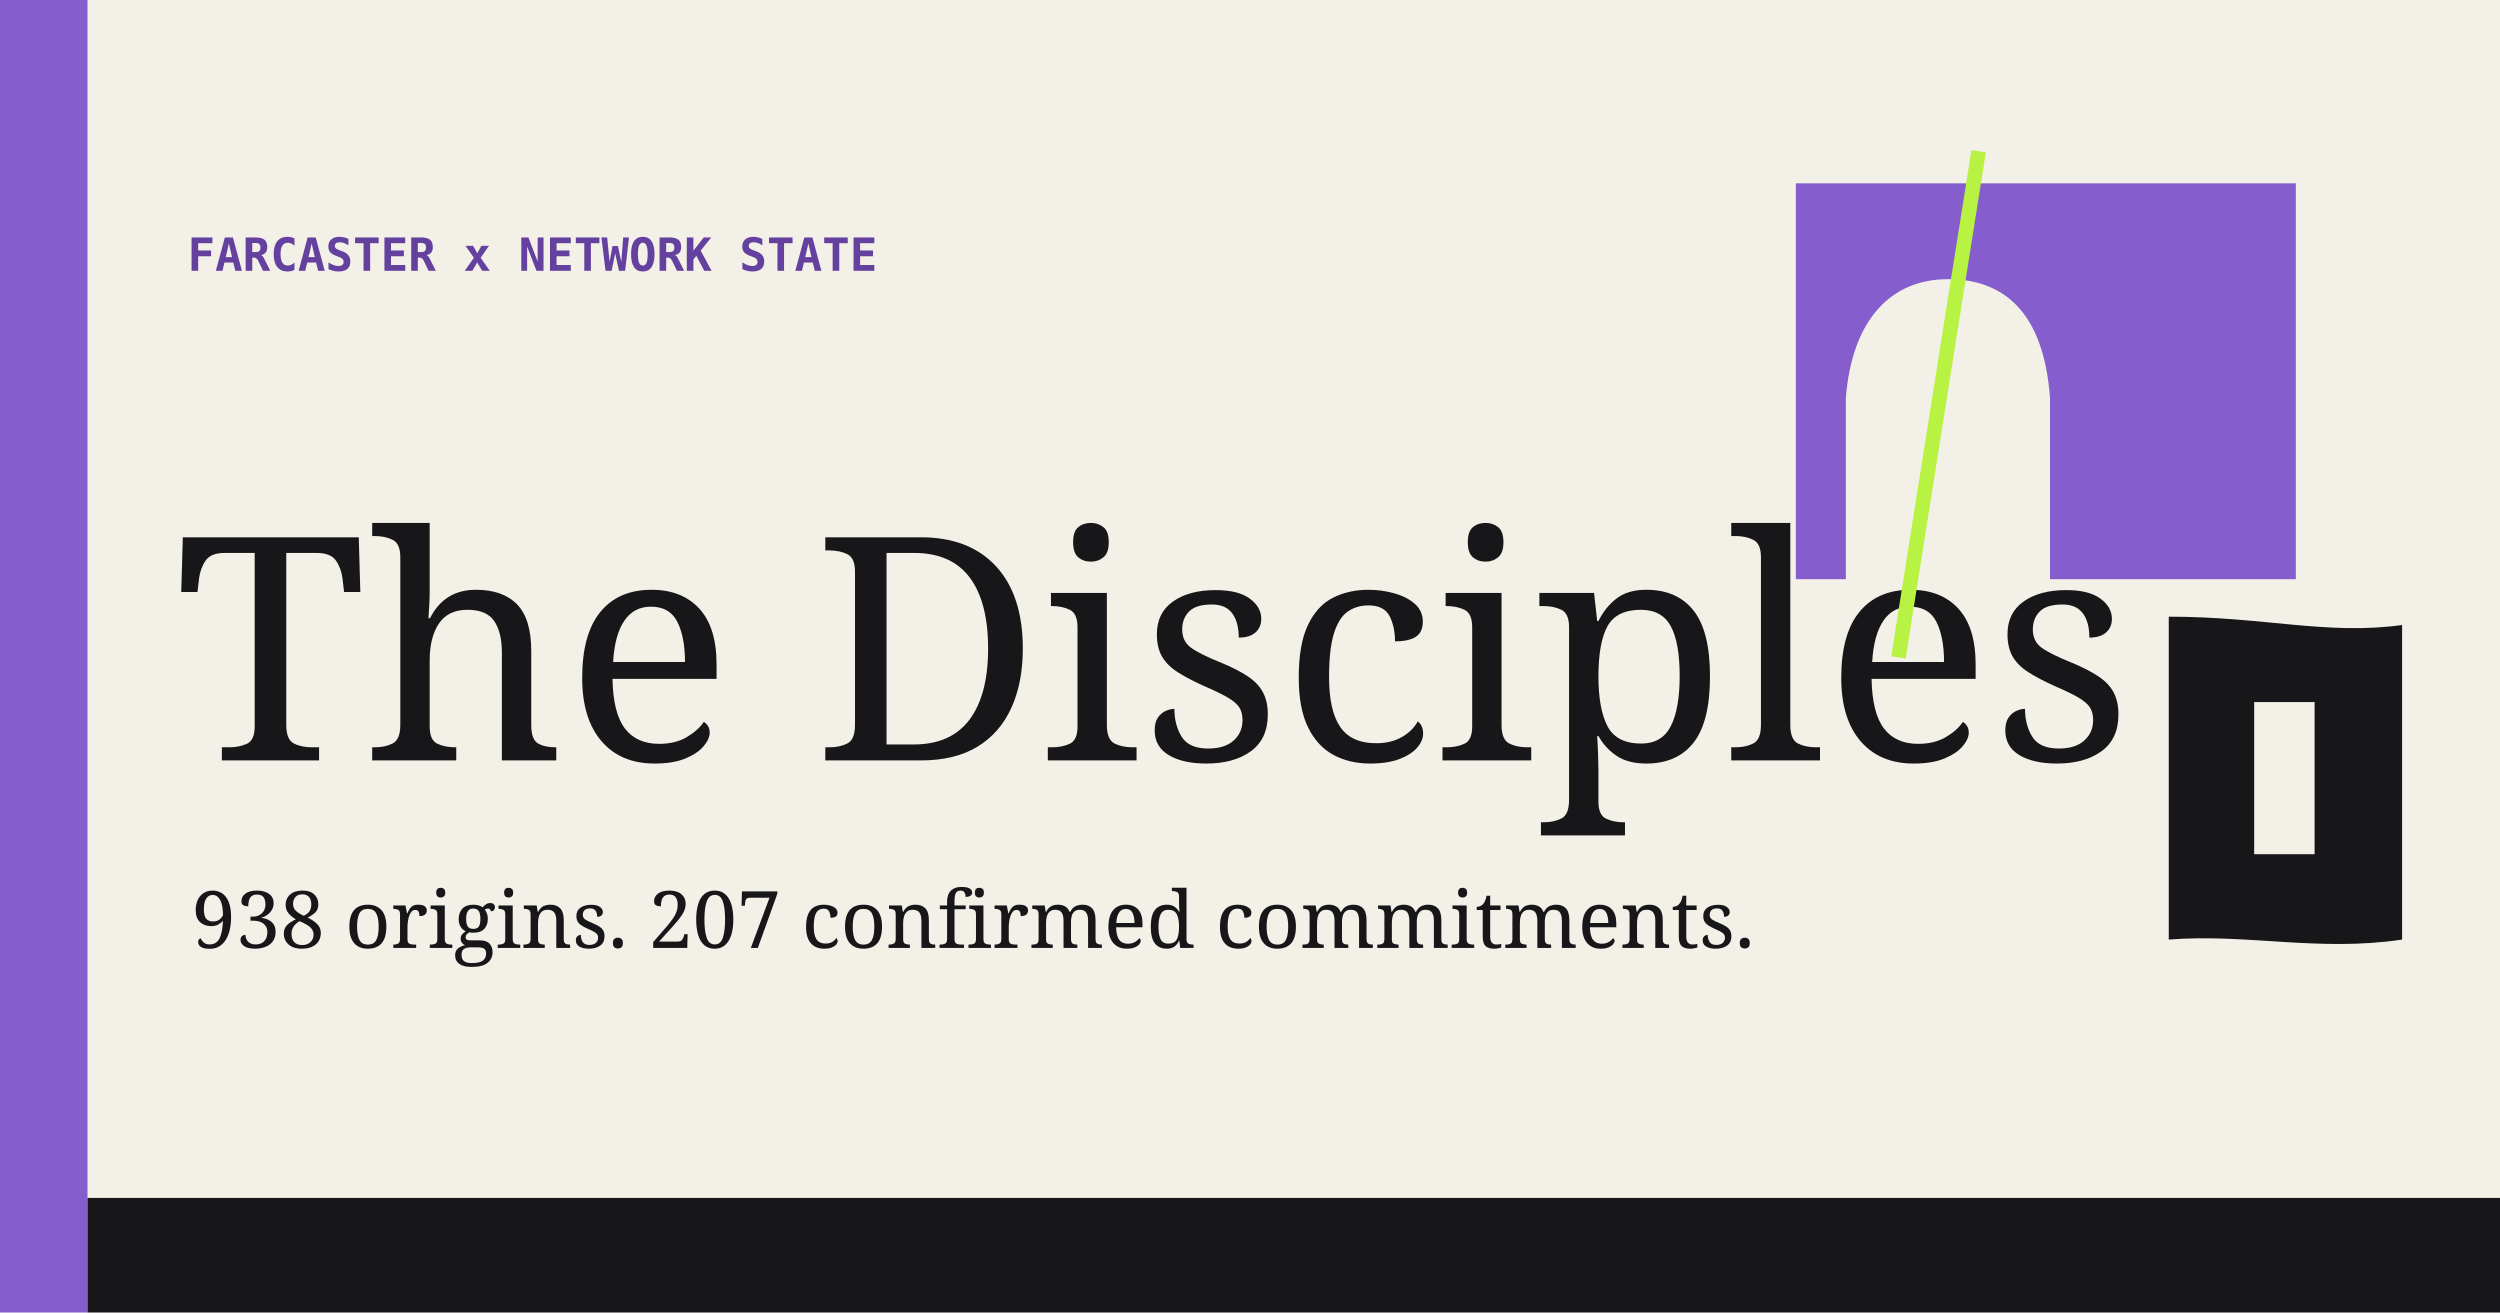
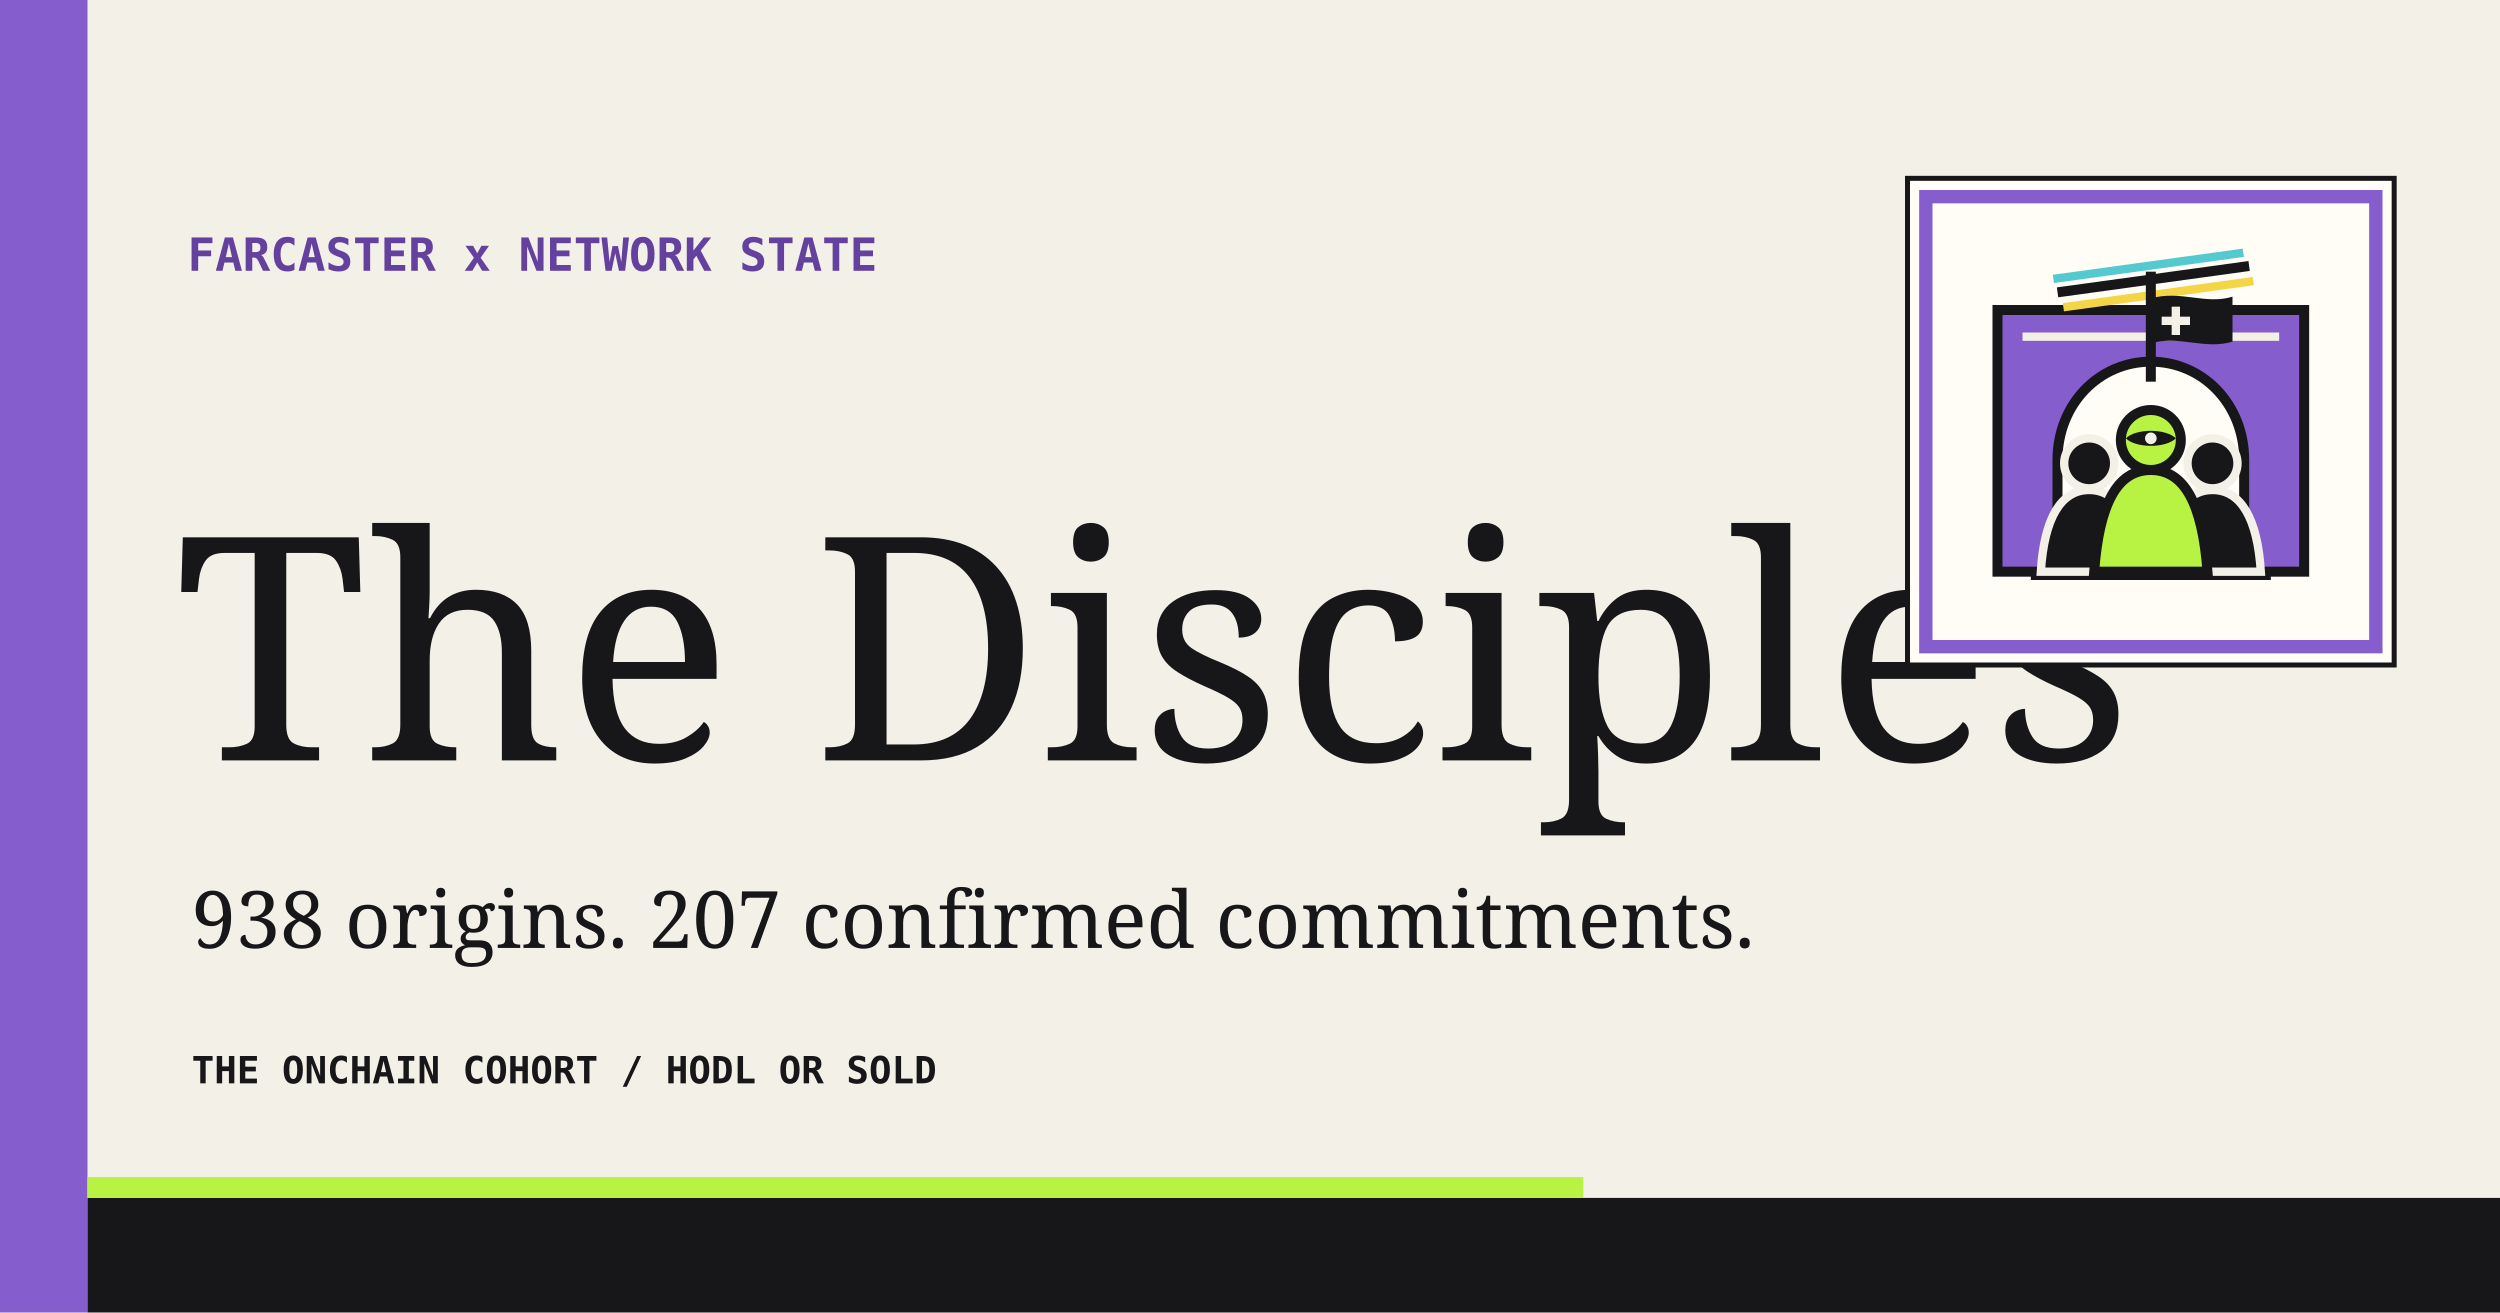
<svg xmlns="http://www.w3.org/2000/svg" width="1200" height="630" viewBox="0 0 1200 630">
  <rect width="1200" height="630" fill="#F3F0E8" />
  <path d="M0 0h42v630H0z" fill="#855DCD" />
  <path d="M42 575h1158v55H42z" fill="#171619" />
+   <path d="M42 565h718v10H42z" fill="#B8F243" />
  <text x="90" y="130" font-family="monospace" font-size="22" font-weight="700" fill="#65419F">FARCASTER x NETWORK STATE</text>
  <text x="84" y="365" font-family="Georgia,serif" font-size="150" fill="#171619">The Disciples</text>
  <text x="92" y="455" font-family="Georgia,serif" font-size="38" fill="#171619">938 origins. 207 confirmed commitments.</text>
-   <path d="M964 88h138v190H984v-87c-3-41-22-57-49-57s-46 19-49 57v87h-24V88h102Z" fill="#855DCD" />
-   <path d="M927 71h7v246h-7z" fill="#B8F243" transform="rotate(9 930 194)" />
-   <path d="M1041 296c46 0 76 9 112 4v151c-40 6-75-3-112 0V296Zm41 41v73h29v-73h-29Z" fill="#171619" />
+   <text x="92" y="520" font-family="monospace" font-size="18" font-weight="700" fill="#171619">THE ONCHAIN COHORT / HODL OR SOLD</text>
+   <g transform="translate(930 100) scale(.8)">
+     <rect x="-18" y="-18" width="292" height="292" fill="#FFFDF6" stroke="#171619" stroke-width="3" />
+     <rect x="-7" y="-7" width="270" height="270" fill="none" stroke="#855DCD" stroke-width="8" />
+     <path d="M36 218V61H220V218H184V151C184 117.31 158.928 92 128 92C97.072 92 72 117.31 72 151V218H36Z" fill="#855DCD" stroke="#171619" stroke-width="6" />
+     <path d="M51 77H205" stroke="#F3F0E8" stroke-width="5" />
+     <path d="M72 42L181 27" stroke="#54CAD0" stroke-width="5" stroke-linecap="square" />
+     <path d="M75 50L184 35" stroke="#171619" stroke-width="6" stroke-linecap="square" />
+     <path d="M78 59L187 44" stroke="#F5D548" stroke-width="5" stroke-linecap="square" />
+     <path d="M128 38V104" stroke="#171619" stroke-width="6" />
+     <path d="M128 54C146 49 161 58 177 53V80C160 85 145 76 128 81V54Z" fill="#171619" />
+     <path d="M143 59V76M134.5 67.5H151.5" stroke="#F3F0E8" stroke-width="5" />
+     <path d="M56 220H200" stroke="#171619" stroke-width="6" />
+     <path d="M88 198L91 151" stroke="#54CAD0" stroke-width="7" />
+     <path d="M165 198L162 151" stroke="#F5D548" stroke-width="7" />
+     <circle cx="91" cy="153" r="15" fill="#171619" stroke="#F3F0E8" stroke-width="5" />
+     <path d="M62 218C64 186 74 169 91 169C108 169 118 186 120 218H62Z" fill="#171619" stroke="#F3F0E8" stroke-width="5" />
+     <circle cx="165" cy="153" r="15" fill="#171619" stroke="#F3F0E8" stroke-width="5" />
+     <path d="M136 218C138 186 148 169 165 169C182 169 192 186 194 218H136Z" fill="#171619" stroke="#F3F0E8" stroke-width="5" />
+     <circle cx="128" cy="139" r="18" fill="#B8F243" stroke="#171619" stroke-width="6" />
+     <path d="M94 218C97 177 108 157 128 157C148 157 159 177 162 218H94Z" fill="#B8F243" stroke="#171619" stroke-width="6" />
+     <path d="M113 138C119 132 137 132 143 138C137 144 119 144 113 138Z" fill="#171619" />
+     <circle cx="128" cy="138" r="3.5" fill="#F3F0E8" />
+   </g>
</svg>
